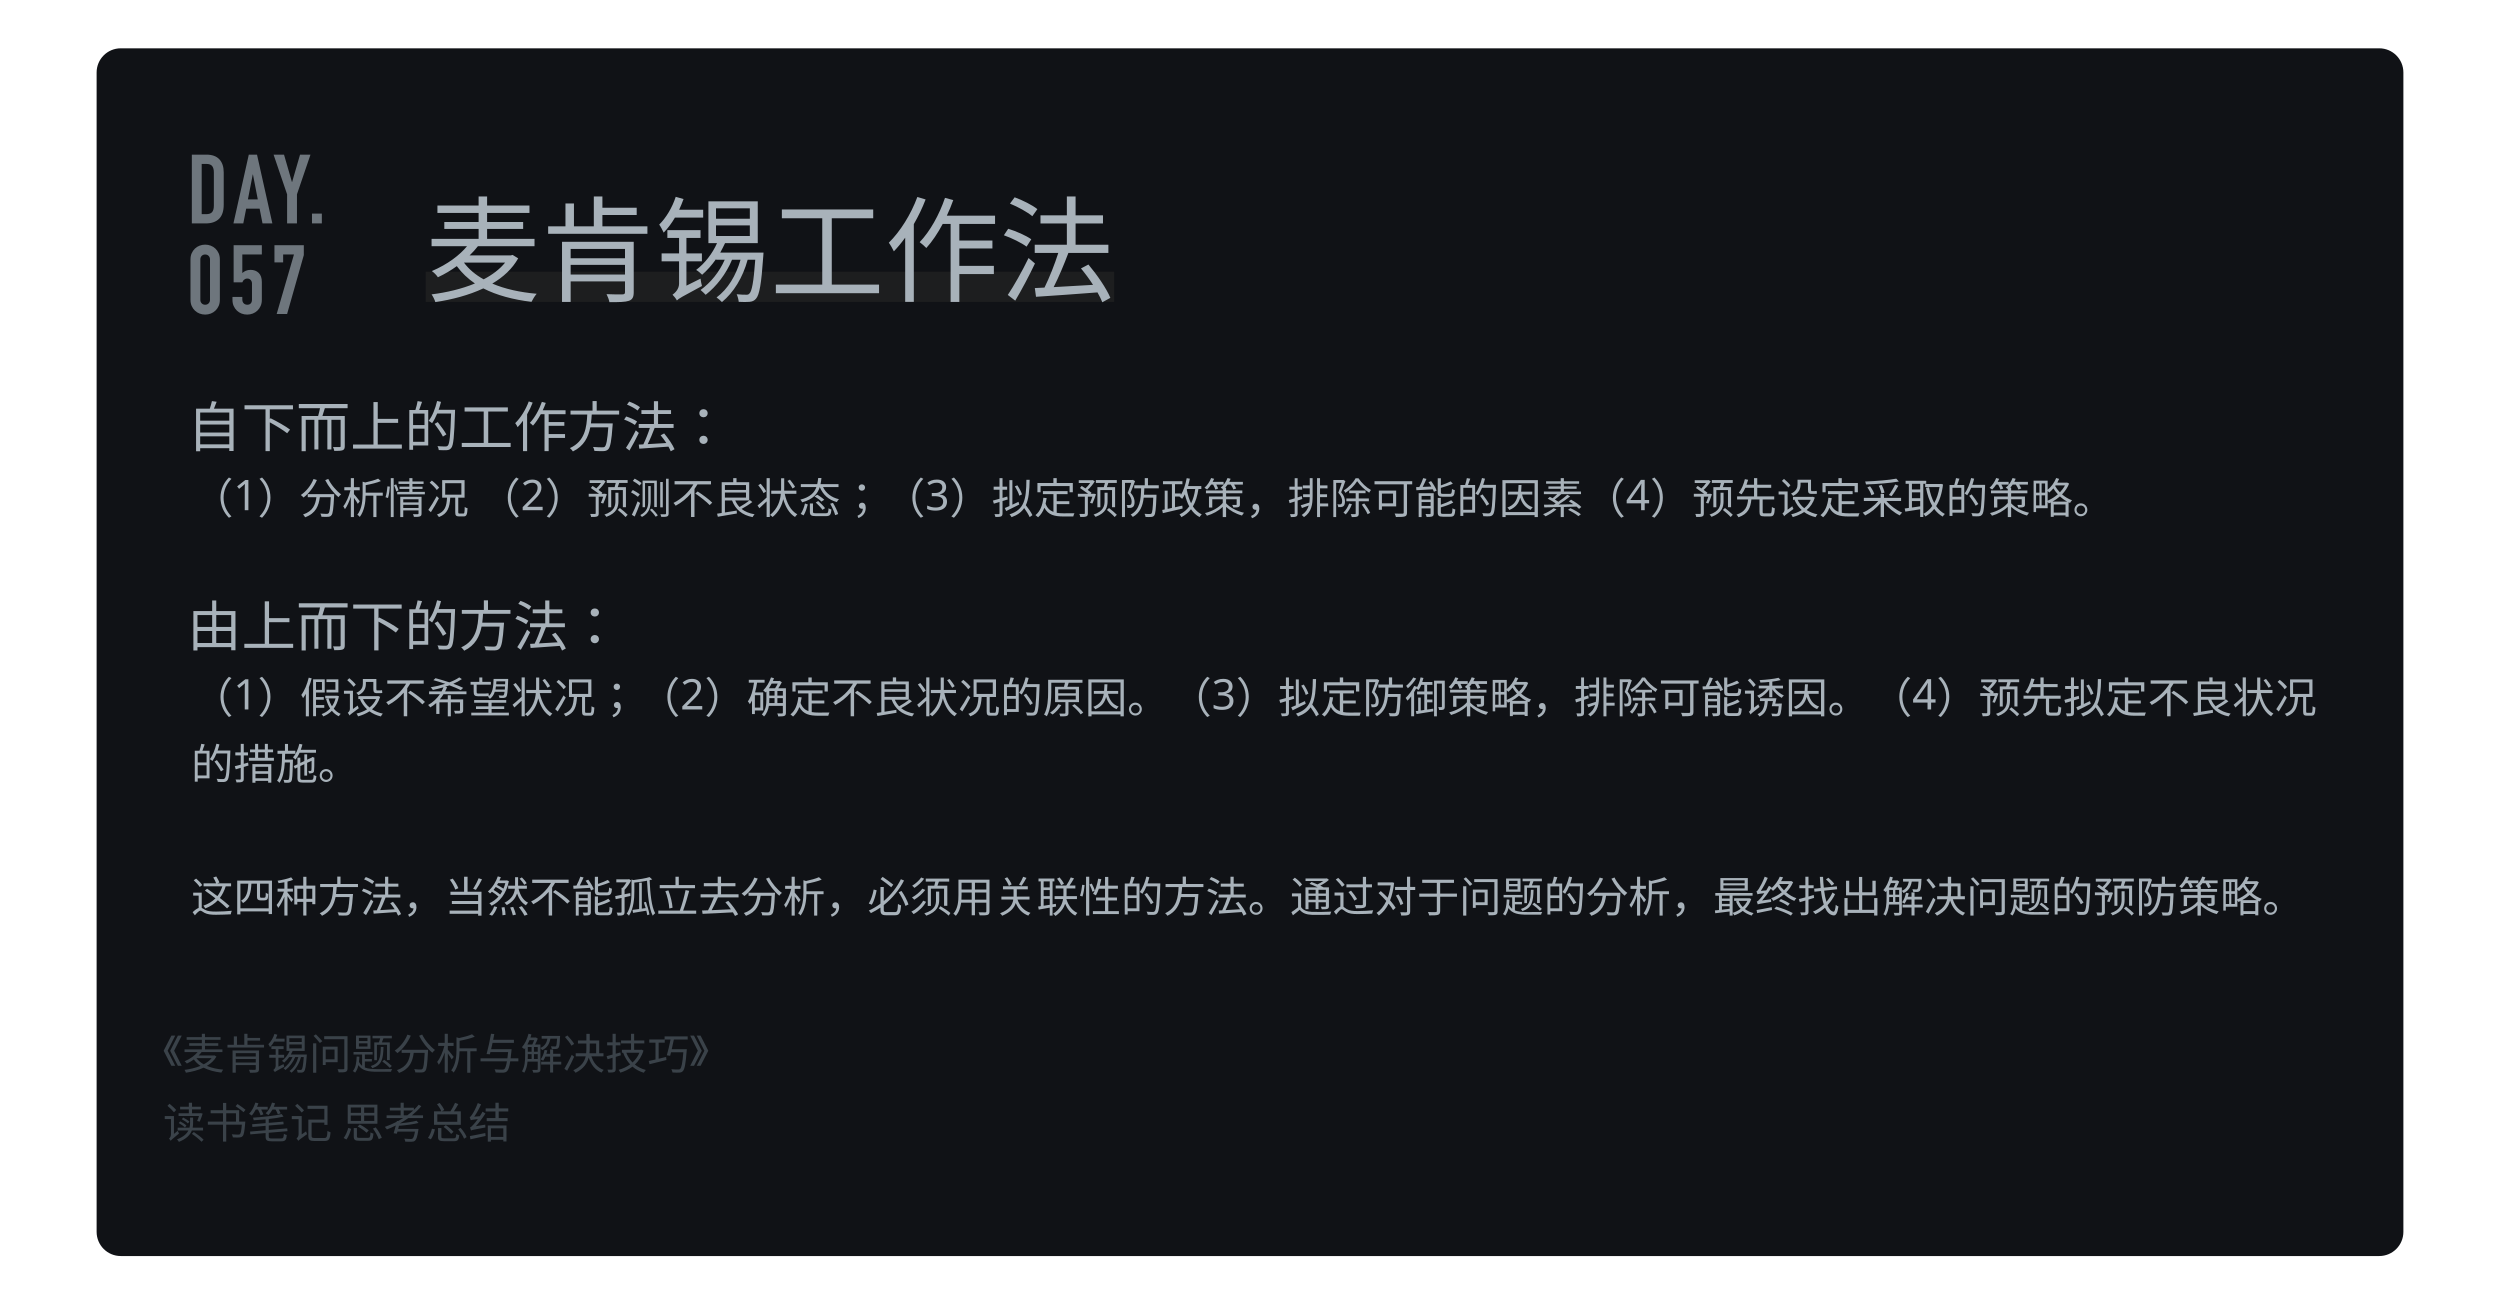
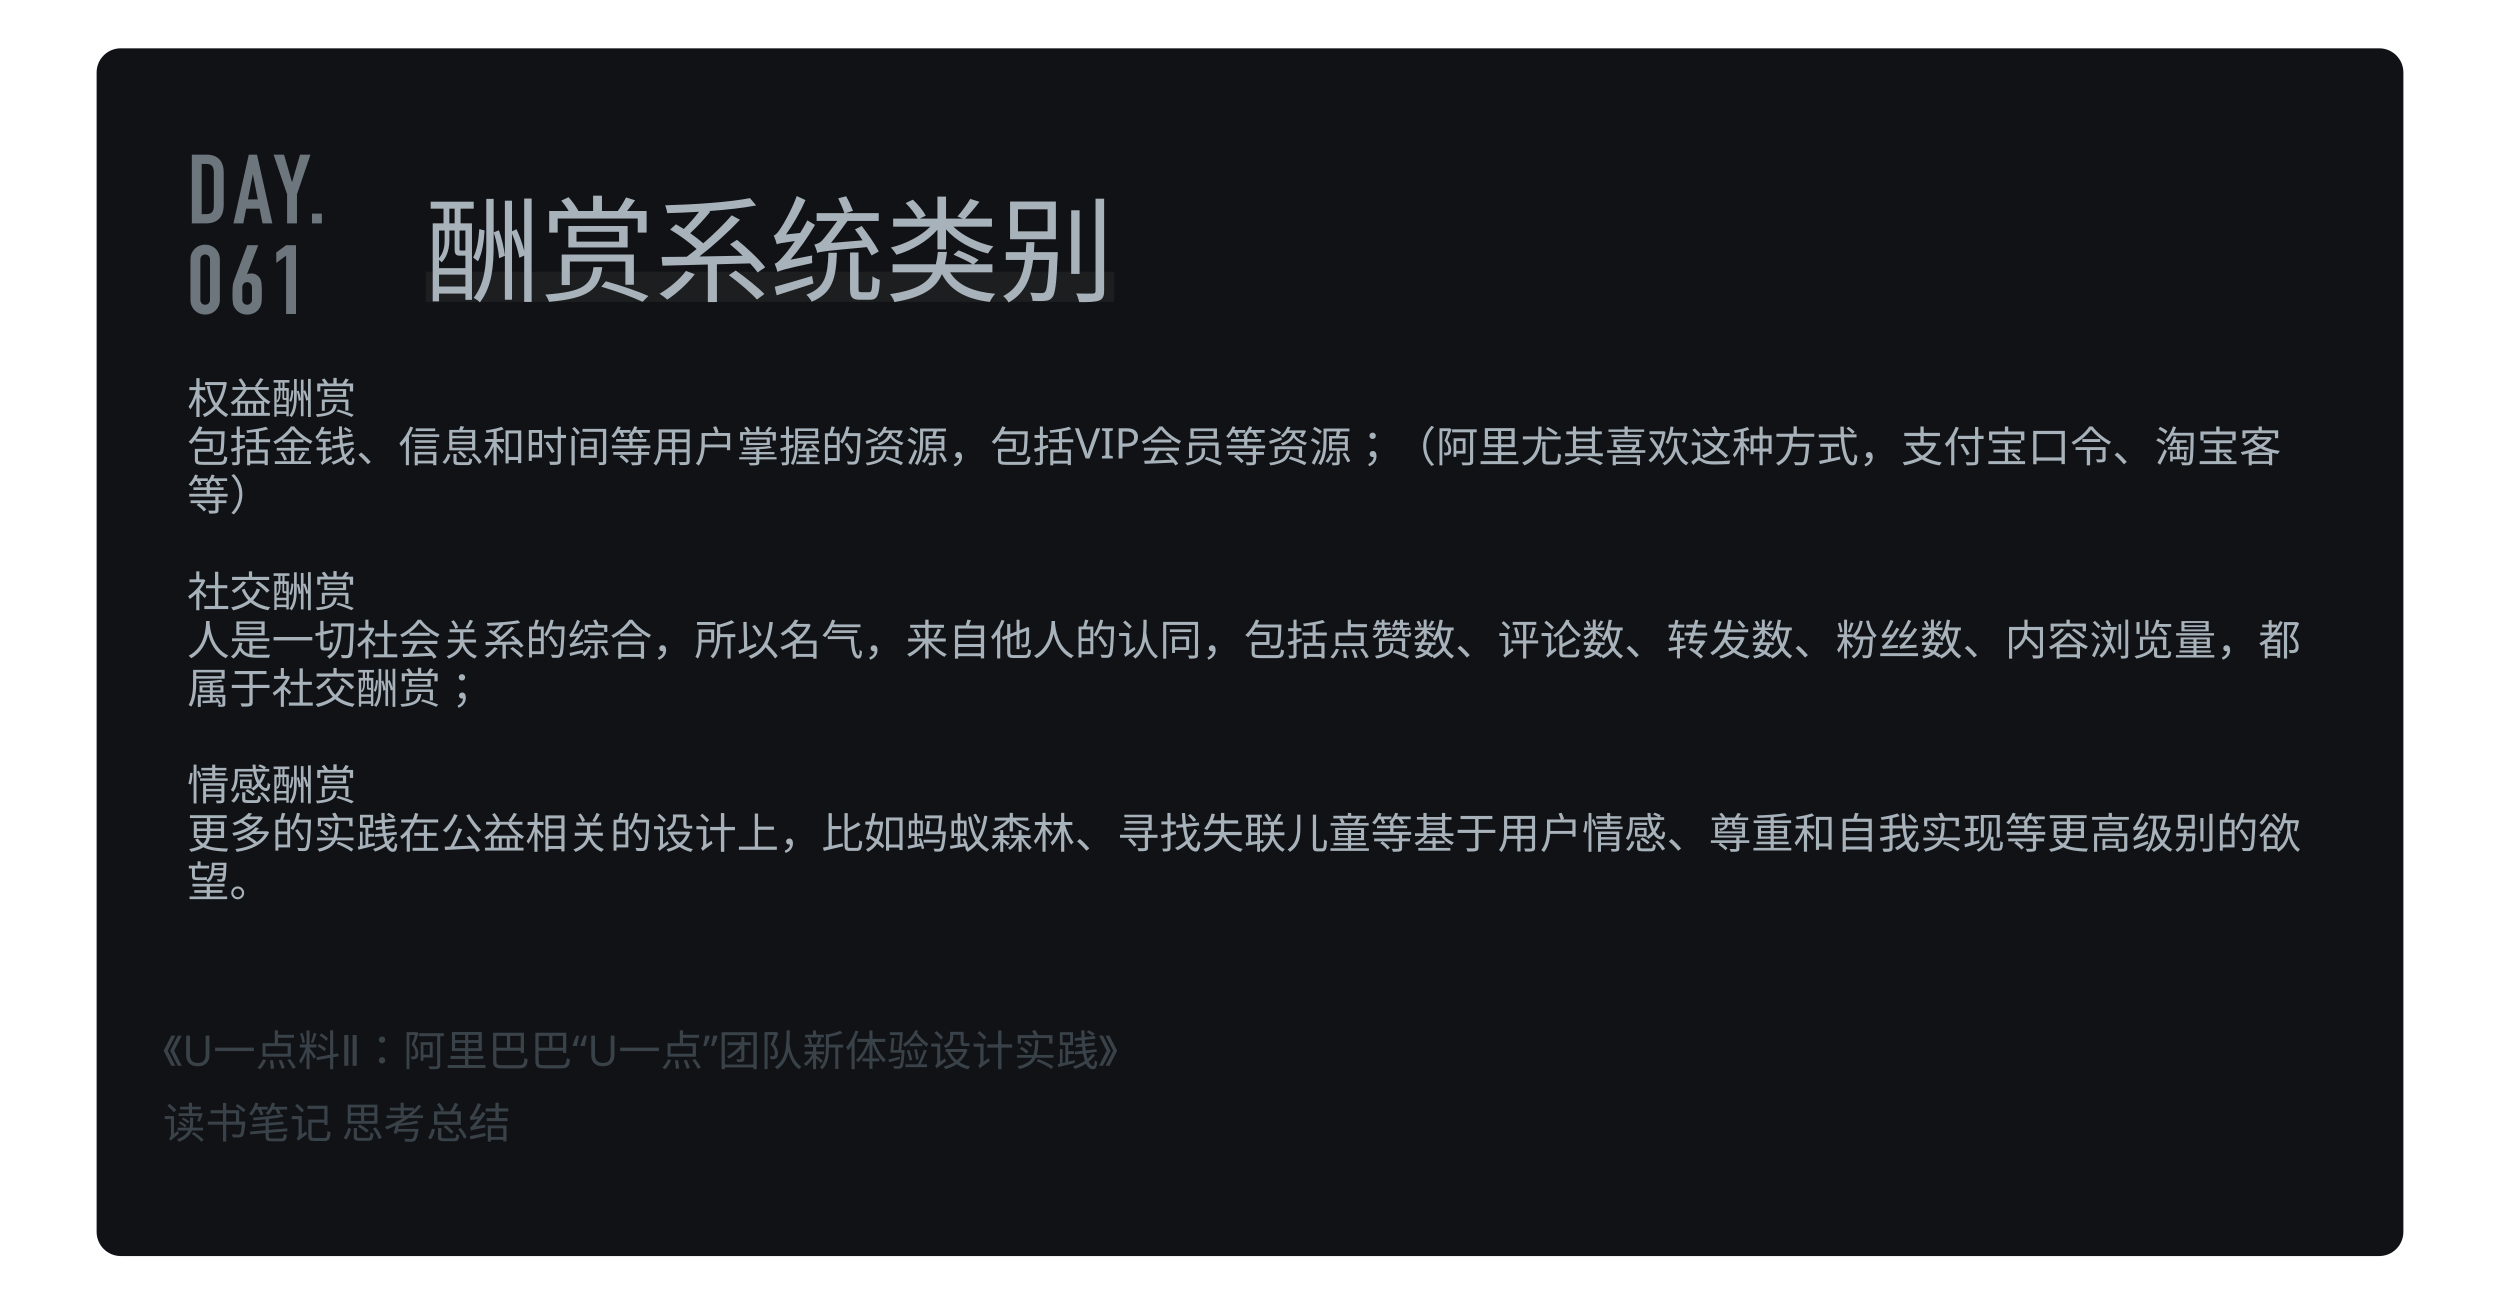
<svg xmlns="http://www.w3.org/2000/svg" width="828px" height="432px" viewBox="0 0 828 432" version="1.1">
-   <g id="57" stroke="none" stroke-width="1" fill="none" fill-rule="evenodd">
+   <g id="61" stroke="none" stroke-width="1" fill="none" fill-rule="evenodd">
    <g id="编组" transform="translate(32, 16)">
      <rect id="矩形" fill="#101216" x="0" y="0" width="764" height="400" rx="8" />
-       <path d="M31.536,58 L31.536,35.216 L36.368,35.216 C38.245,35.216 39.669,35.728 40.64,36.752 C41.611,37.776 42.096,39.227 42.096,41.104 L42.096,51.76 C42.096,53.893 41.579,55.467 40.544,56.48 C39.509,57.493 38.021,58 36.08,58 L31.536,58 Z M34.8,38.288 L34.8,54.928 L36.304,54.928 C37.221,54.928 37.872,54.699 38.256,54.24 C38.64,53.781 38.832,53.061 38.832,52.08 L38.832,41.104 C38.832,40.208 38.651,39.515 38.288,39.024 C37.925,38.533 37.264,38.288 36.304,38.288 L34.8,38.288 Z M53.376,50.032 L51.776,41.776 L51.712,41.776 L50.112,50.032 L53.376,50.032 Z M45.312,58 L50.4,35.216 L53.12,35.216 L58.208,58 L54.944,58 L53.984,53.104 L49.536,53.104 L48.576,58 L45.312,58 Z M63.088,58 L63.088,48.368 L58.608,35.216 L62.064,35.216 L64.688,44.272 L64.752,44.272 L67.376,35.216 L70.832,35.216 L66.352,48.368 L66.352,58 L63.088,58 Z M71.328,58 L71.328,54.736 L74.592,54.736 L74.592,58 L71.328,58 Z M31.088,69.92 C31.088,69.152 31.221,68.469 31.488,67.872 C31.755,67.275 32.112,66.763 32.56,66.336 C33.008,65.909 33.525,65.584 34.112,65.36 C34.699,65.136 35.312,65.024 35.952,65.024 C36.592,65.024 37.205,65.136 37.792,65.36 C38.379,65.584 38.896,65.909 39.344,66.336 C39.792,66.763 40.149,67.275 40.416,67.872 C40.683,68.469 40.816,69.152 40.816,69.92 L40.816,83.296 C40.816,84.064 40.683,84.747 40.416,85.344 C40.149,85.941 39.792,86.453 39.344,86.88 C38.896,87.307 38.379,87.632 37.792,87.856 C37.205,88.08 36.592,88.192 35.952,88.192 C35.312,88.192 34.699,88.08 34.112,87.856 C33.525,87.632 33.008,87.307 32.56,86.88 C32.112,86.453 31.755,85.941 31.488,85.344 C31.221,84.747 31.088,84.064 31.088,83.296 L31.088,69.92 Z M34.352,83.296 C34.352,83.765 34.501,84.155 34.8,84.464 C35.099,84.773 35.483,84.928 35.952,84.928 C36.421,84.928 36.805,84.773 37.104,84.464 C37.403,84.155 37.552,83.765 37.552,83.296 L37.552,69.92 C37.552,69.451 37.403,69.061 37.104,68.752 C36.805,68.443 36.421,68.288 35.952,68.288 C35.483,68.288 35.099,68.443 34.8,68.752 C34.501,69.061 34.352,69.451 34.352,69.92 L34.352,83.296 Z M54.72,65.216 L54.72,68.288 L48.256,68.288 L48.256,74.432 C48.555,74.133 48.939,73.883 49.408,73.68 C49.877,73.477 50.4,73.376 50.976,73.376 C52.085,73.376 52.987,73.712 53.68,74.384 C54.373,75.056 54.72,76.064 54.72,77.408 L54.72,83.296 C54.72,84.064 54.587,84.747 54.32,85.344 C54.053,85.941 53.696,86.453 53.248,86.88 C52.8,87.307 52.283,87.632 51.696,87.856 C51.109,88.08 50.496,88.192 49.856,88.192 C49.216,88.192 48.603,88.08 48.016,87.856 C47.429,87.632 46.912,87.307 46.464,86.88 C46.016,86.453 45.659,85.941 45.392,85.344 C45.125,84.747 44.992,84.064 44.992,83.296 L44.992,82.336 L48.256,82.336 L48.256,83.168 C48.256,83.723 48.411,84.155 48.72,84.464 C49.029,84.773 49.429,84.928 49.92,84.928 C50.411,84.928 50.789,84.779 51.056,84.48 C51.323,84.181 51.456,83.765 51.456,83.232 L51.456,77.888 C51.456,77.44 51.312,77.056 51.024,76.736 C50.736,76.416 50.368,76.256 49.92,76.256 C49.643,76.256 49.408,76.304 49.216,76.4 C49.024,76.496 48.864,76.608 48.736,76.736 C48.608,76.864 48.512,77.003 48.448,77.152 L48.256,77.504 L48.256,77.504 L45.376,77.504 L45.376,65.216 L54.72,65.216 Z M59.632,88 L65.36,68.288 L61.776,68.288 L61.776,70.912 L58.896,70.912 L58.896,65.216 L68.624,65.216 L68.624,68.48 L63.088,88 L59.632,88 Z" id="DAY.057" fill="#6E767D" fill-rule="nonzero" />
+       <path d="M31.536,58 L31.536,35.216 L36.368,35.216 C38.245,35.216 39.669,35.728 40.64,36.752 C41.611,37.776 42.096,39.227 42.096,41.104 L42.096,51.76 C42.096,53.893 41.579,55.467 40.544,56.48 C39.509,57.493 38.021,58 36.08,58 L31.536,58 Z M34.8,38.288 L34.8,54.928 L36.304,54.928 C37.221,54.928 37.872,54.699 38.256,54.24 C38.64,53.781 38.832,53.061 38.832,52.08 L38.832,41.104 C38.832,40.208 38.651,39.515 38.288,39.024 C37.925,38.533 37.264,38.288 36.304,38.288 L34.8,38.288 Z M53.376,50.032 L51.776,41.776 L51.712,41.776 L50.112,50.032 L53.376,50.032 Z M45.312,58 L50.4,35.216 L53.12,35.216 L58.208,58 L54.944,58 L53.984,53.104 L49.536,53.104 L48.576,58 L45.312,58 Z M63.088,58 L63.088,48.368 L58.608,35.216 L62.064,35.216 L64.688,44.272 L64.752,44.272 L67.376,35.216 L70.832,35.216 L66.352,48.368 L66.352,58 L63.088,58 Z M71.328,58 L71.328,54.736 L74.592,54.736 L74.592,58 L71.328,58 Z M31.088,69.92 C31.088,69.152 31.221,68.469 31.488,67.872 C31.755,67.275 32.112,66.763 32.56,66.336 C33.008,65.909 33.525,65.584 34.112,65.36 C34.699,65.136 35.312,65.024 35.952,65.024 C36.592,65.024 37.205,65.136 37.792,65.36 C38.379,65.584 38.896,65.909 39.344,66.336 C39.792,66.763 40.149,67.275 40.416,67.872 C40.683,68.469 40.816,69.152 40.816,69.92 L40.816,83.296 C40.816,84.064 40.683,84.747 40.416,85.344 C40.149,85.941 39.792,86.453 39.344,86.88 C38.896,87.307 38.379,87.632 37.792,87.856 C37.205,88.08 36.592,88.192 35.952,88.192 C35.312,88.192 34.699,88.08 34.112,87.856 C33.525,87.632 33.008,87.307 32.56,86.88 C32.112,86.453 31.755,85.941 31.488,85.344 C31.221,84.747 31.088,84.064 31.088,83.296 L31.088,69.92 Z M34.352,83.296 C34.352,83.765 34.501,84.155 34.8,84.464 C35.099,84.773 35.483,84.928 35.952,84.928 C36.421,84.928 36.805,84.773 37.104,84.464 C37.403,84.155 37.552,83.765 37.552,83.296 L37.552,69.92 C37.552,69.451 37.403,69.061 37.104,68.752 C36.805,68.443 36.421,68.288 35.952,68.288 C35.483,68.288 35.099,68.443 34.8,68.752 C34.501,69.061 34.352,69.451 34.352,69.92 L34.352,83.296 Z M53.536,65.216 L49.824,74.784 L49.888,74.848 C49.995,74.763 50.16,74.693 50.384,74.64 C50.608,74.587 50.901,74.56 51.264,74.56 C51.84,74.56 52.373,74.699 52.864,74.976 C53.355,75.253 53.739,75.605 54.016,76.032 C54.165,76.267 54.283,76.501 54.368,76.736 C54.453,76.971 54.528,77.28 54.592,77.664 L54.631,78.082 C54.655,78.383 54.674,78.729 54.688,79.12 L54.702,79.589 C54.71,79.921 54.715,80.292 54.718,80.701 L54.72,81.344 C54.72,82.091 54.709,82.704 54.688,83.184 L54.657,83.722 C54.639,83.971 54.618,84.192 54.592,84.384 C54.528,84.725 54.448,85.013 54.352,85.248 C54.256,85.483 54.133,85.728 53.984,85.984 C53.557,86.688 52.987,87.232 52.272,87.616 C51.557,88 50.752,88.192 49.856,88.192 C48.96,88.192 48.16,87.995 47.456,87.6 C46.752,87.205 46.187,86.667 45.76,85.984 C45.589,85.728 45.456,85.483 45.36,85.248 C45.264,85.013 45.195,84.725 45.152,84.384 C45.088,84.064 45.045,83.664 45.024,83.184 L45.008,82.74 C45,82.422 44.994,82.061 44.993,81.656 L44.995,80.771 C44.998,80.408 45.005,80.086 45.016,79.804 L45.024,79.6 C45.045,79.141 45.077,78.741 45.12,78.4 C45.163,78.08 45.227,77.787 45.312,77.52 C45.397,77.253 45.493,76.971 45.6,76.672 L49.888,65.216 L53.536,65.216 Z M51.456,79.072 C51.456,78.581 51.296,78.187 50.976,77.888 C50.656,77.589 50.283,77.44 49.856,77.44 C49.429,77.44 49.056,77.589 48.736,77.888 C48.416,78.187 48.256,78.581 48.256,79.072 L48.256,83.296 C48.256,83.787 48.416,84.181 48.736,84.48 C49.056,84.779 49.429,84.928 49.856,84.928 C50.283,84.928 50.656,84.779 50.976,84.48 C51.296,84.181 51.456,83.787 51.456,83.296 L51.456,79.072 Z M62.768,88 L62.768,68.672 L59.504,71.072 L59.504,67.616 L62.768,65.216 L66.032,65.216 L66.032,88 L62.768,88 Z" id="DAY.061" fill="#6E767D" fill-rule="nonzero" />
    </g>
    <rect id="矩形" fill="#1D1E1F" x="141" y="90" width="228" height="10" />
-     <text id="麦肯锡工作法" font-family="PingFangSC-Semibold, PingFang SC" font-size="38" font-weight="500" line-spacing="38" fill="#A8B2BA">
-       <tspan x="141" y="97">麦肯锡工作法</tspan>
+     <text id="酬赏系统类别" font-family="PingFangSC-Semibold, PingFang SC" font-size="38" font-weight="500" line-spacing="38" fill="#A8B2BA">
+       <tspan x="141" y="97">酬赏系统类别</tspan>
    </text>
-     <text id="自下而上的工作方法：-（1）分析情况-（" font-family="PingFangSC-Medium, PingFang SC" font-size="18" font-weight="400" line-spacing="22" fill="#A8B2BA">
-       <tspan x="62" y="148">自下而上的工作方法：</tspan>
-       <tspan x="243.296" y="148.136" font-family="PingFangSC-Regular, PingFang SC" font-size="14" font-weight="normal" />
-       <tspan x="63.296" y="170.136" font-family="PingFangSC-Regular, PingFang SC" font-size="14" font-weight="normal">（1）分析情况 （2）预测不良状态；（3）拟定预防政策，排除可能的因素（4）预先设定采取的策略。</tspan>
-       <tspan x="63.296" y="192.136" font-family="PingFangSC-Regular, PingFang SC" font-size="14" font-weight="normal" />
-       <tspan x="62" y="214">由上而下的方法：</tspan>
-       <tspan x="207.296" y="214.136" font-family="PingFangSC-Regular, PingFang SC" font-size="14" font-weight="normal" />
-       <tspan x="63.296" y="236.136" font-family="PingFangSC-Regular, PingFang SC" font-size="14" font-weight="normal">（1）假设不希望状况；（2）确定不良状况的原因。（3）拟定防御策略，排除可能诱因。（4）预先拟定不良状况</tspan>
-       <tspan x="63.296" y="258.136" font-family="PingFangSC-Regular, PingFang SC" font-size="14" font-weight="normal">的措施。</tspan>
-       <tspan x="63.296" y="280.136" font-family="PingFangSC-Regular, PingFang SC" font-size="14" font-weight="normal" />
-       <tspan x="63.296" y="302.136" font-family="PingFangSC-Regular, PingFang SC" font-size="14" font-weight="normal">这四种方法，当然不能孤立去分析，必须用关联性的方法。通过对于问题的分析，最终找出解决问题的预防策略。</tspan>
+     <text id="权益酬赏-包括金钱、信息和时间等用户掌握" font-family="PingFangSC-Semibold, PingFang SC" font-size="14" font-weight="500" line-spacing="16" fill="#A8B2BA">
+       <tspan x="62" y="137">权益酬赏</tspan>
+       <tspan x="119.008" y="137.328" font-family="PingFangSC-Regular, PingFang SC" font-weight="normal" />
+       <tspan x="62" y="153" font-family="PingFangSC-Regular, PingFang SC" font-weight="normal">包括金钱、信息和时间等用户掌握的资源，包括VIP会员等资源；（阿里尤其喜欢这种方式，支付宝口令、淘宝客</tspan>
+       <tspan x="62" y="169" font-family="PingFangSC-Regular, PingFang SC" font-weight="normal">等）</tspan>
+       <tspan x="63.008" y="185.328" font-family="PingFangSC-Regular, PingFang SC" font-weight="normal" />
+       <tspan x="62" y="201">社交酬赏</tspan>
+       <tspan x="119.008" y="201.328" font-family="PingFangSC-Regular, PingFang SC" font-weight="normal" />
+       <tspan x="62" y="217" font-family="PingFangSC-Regular, PingFang SC" font-weight="normal">人是一切社会关系的综合，所以名气，来自他人的认同，包括点赞数、评论数、转发数、粉丝数、内容浏览量，都</tspan>
+       <tspan x="62" y="233" font-family="PingFangSC-Regular, PingFang SC" font-weight="normal">属于社交酬赏；</tspan>
+       <tspan x="63.008" y="249.328" font-family="PingFangSC-Regular, PingFang SC" font-weight="normal" />
+       <tspan x="62" y="265">情感酬赏</tspan>
+       <tspan x="119.008" y="265.328" font-family="PingFangSC-Regular, PingFang SC" font-weight="normal" />
+       <tspan x="62" y="281" font-family="PingFangSC-Regular, PingFang SC" font-weight="normal">更多的实践在公益相关的设计上，比如蚂蚁森林、寻找失联儿童等基于用户情感、尊重和自我实现等更高级别的欲</tspan>
+       <tspan x="62" y="297" font-family="PingFangSC-Regular, PingFang SC" font-weight="normal">望。</tspan>
    </text>
-     <text id="《麦肯锡问题分析与解决技巧》-读书笔记" font-family="PingFangSC-Regular, PingFang SC" font-size="14" font-weight="normal" line-spacing="24" fill="#3A4249">
-       <tspan x="54" y="353">《麦肯锡问题分析与解决技巧》</tspan>
+     <text id="《U一点料Ⅱ：阿里巴巴“U一点”团队新体" font-family="PingFangSC-Regular, PingFang SC" font-size="14" font-weight="normal" line-spacing="24" fill="#3A4249">
+       <tspan x="54" y="353">《U一点料Ⅱ：阿里巴巴“U一点”团队新体验设计实践》     </tspan>
      <tspan x="54" y="377">  读书笔记 思考总结</tspan>
    </text>
  </g>
</svg>
